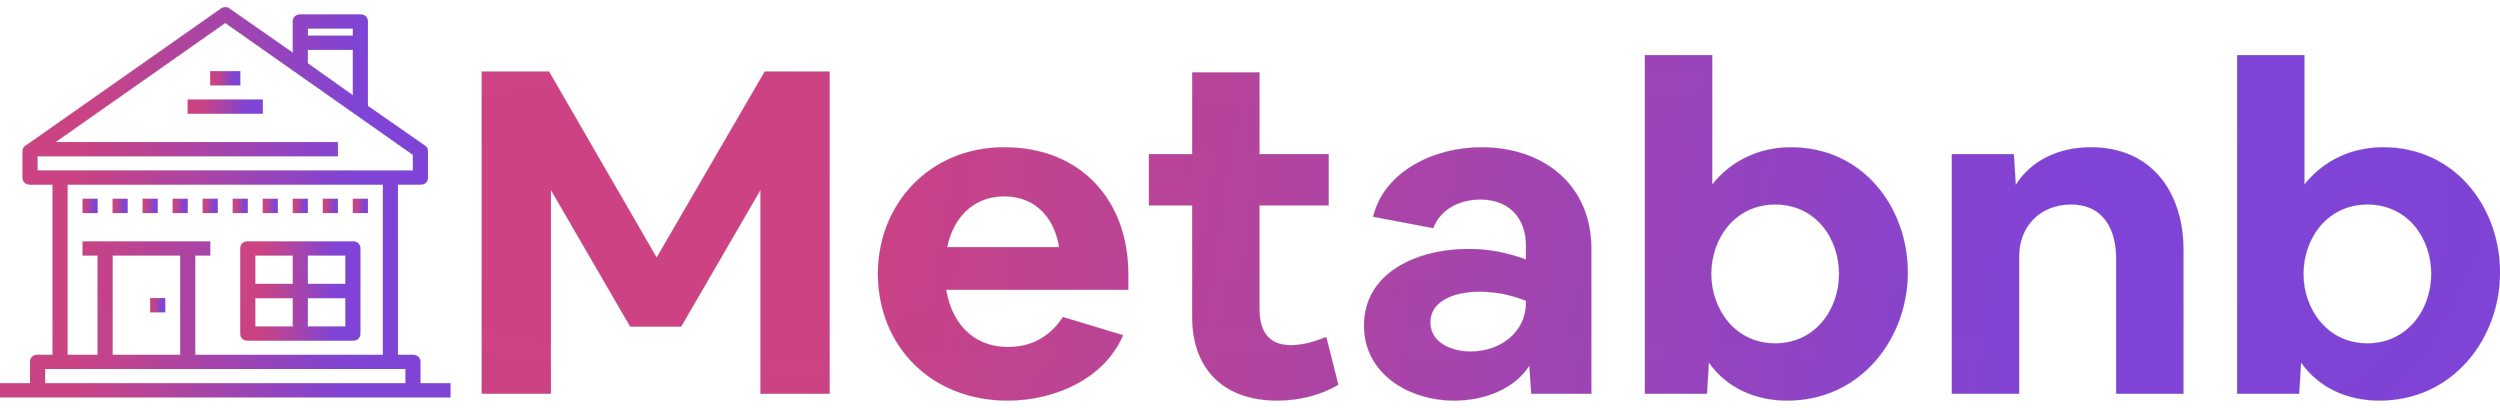
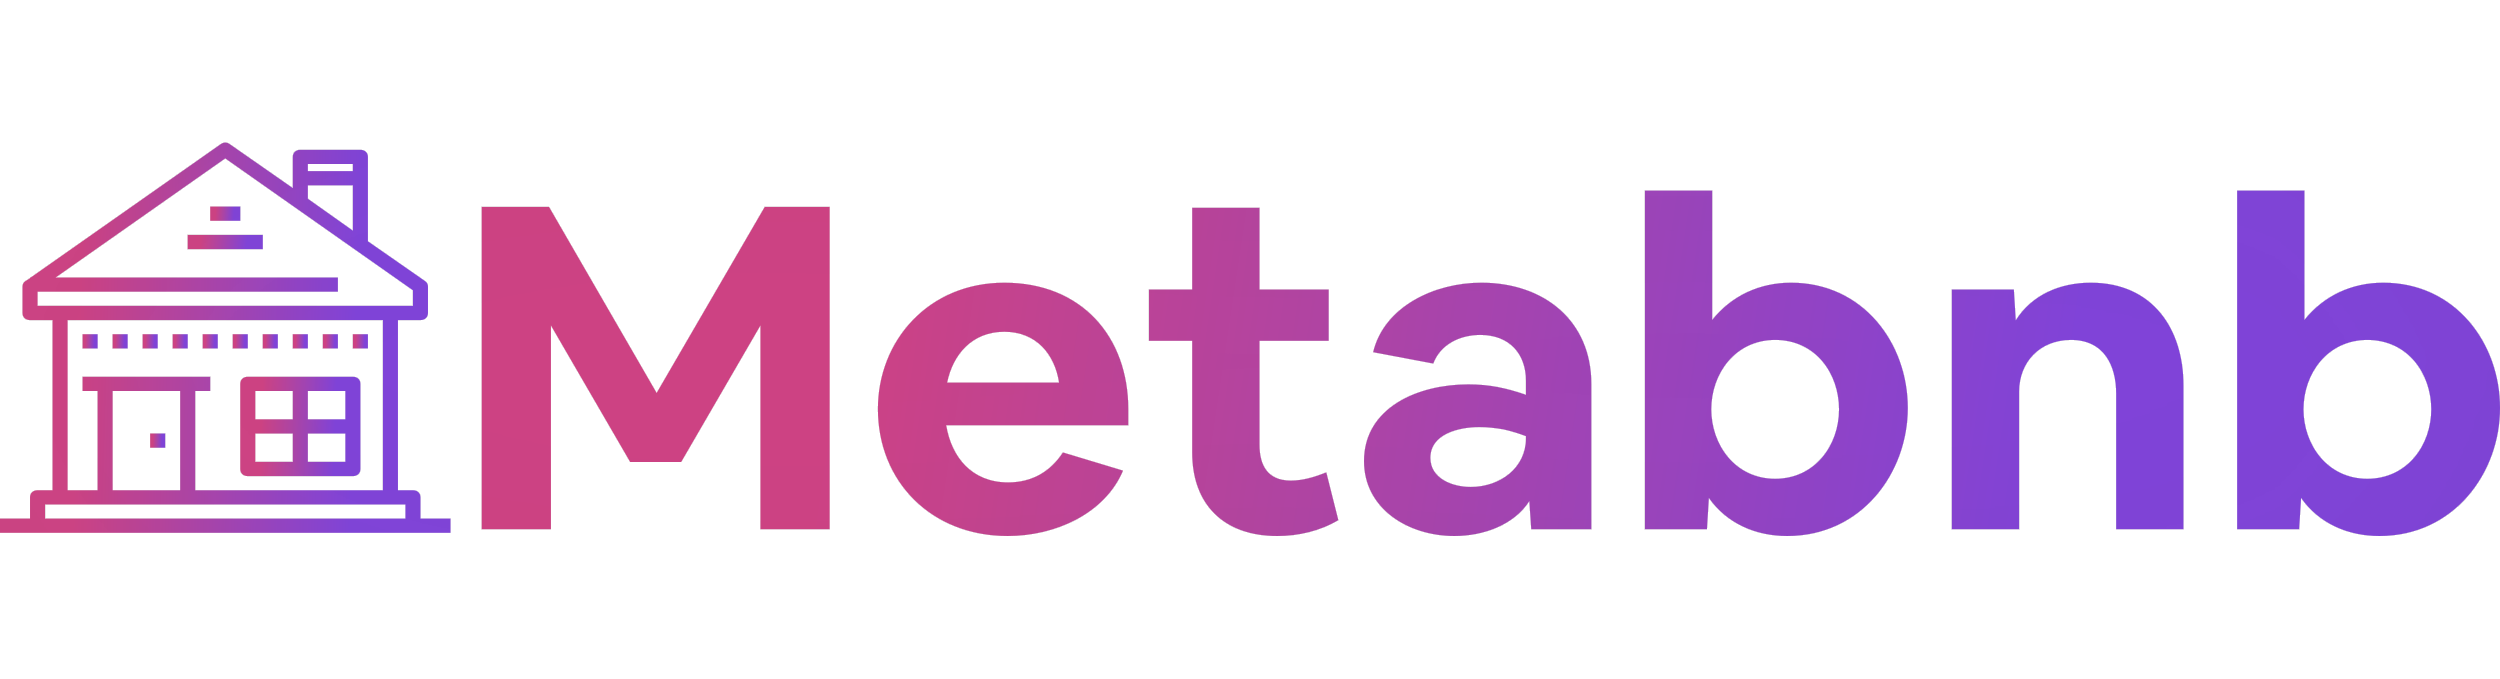
- <svg xmlns="http://www.w3.org/2000/svg" width="233" height="38" viewBox="0 0 233 38" fill="none">
+ <svg xmlns="http://www.w3.org/2000/svg" width="140" height="38" viewBox="0 0 233 38" fill="none">
  <g filter="url(#filter0_i_3075_729)">
    <path d="M44.897 6.664V36.699H51.346V17.705L58.736 30.438H63.483L70.873 17.705V36.699H77.322V6.664H71.276L61.199 24.008L51.167 6.664H44.897ZM81.823 25.489C81.823 32.257 86.794 37.333 93.915 37.333C98.349 37.333 102.962 35.261 104.664 31.242L99.066 29.55C97.901 31.326 96.199 32.342 93.96 32.342C90.556 32.342 88.675 29.973 88.183 27.012H105.156V25.531C105.156 18.762 100.812 13.728 93.602 13.728C86.526 13.728 81.823 19.143 81.823 25.489ZM93.602 18.297C96.602 18.297 98.304 20.412 98.707 23.035H88.272C88.81 20.412 90.601 18.297 93.602 18.297ZM107.084 14.363V19.143H111.114V29.55C111.114 34.372 114.025 37.333 119.041 37.333C121.012 37.333 123.027 36.868 124.729 35.853L123.609 31.411C122.534 31.834 121.46 32.172 120.295 32.172C118.101 32.172 117.384 30.692 117.384 28.831V19.143H123.833V14.363H117.384V6.748H111.114V14.363H107.084ZM135.548 37.333C138.235 37.333 141.101 36.318 142.535 34.076L142.714 36.699H148.312V23.162C148.312 17.324 143.968 13.728 138.056 13.728C133.712 13.728 129.009 15.928 127.979 20.201L133.578 21.258C134.249 19.482 136.041 18.593 137.966 18.593C140.698 18.593 142.221 20.37 142.221 22.866V24.177C140.385 23.543 138.817 23.204 136.847 23.204C132.144 23.204 127.128 25.362 127.128 30.353C127.128 34.795 131.249 37.333 135.548 37.333ZM133.309 30.057C133.309 27.815 135.951 27.181 137.877 27.181C138.638 27.181 139.355 27.265 140.116 27.392C140.878 27.561 141.549 27.773 142.221 28.027V28.238C142.221 30.988 139.803 32.765 137.071 32.765C135.324 32.765 133.309 31.961 133.309 30.057ZM153.308 5.141V36.699H159.086L159.265 33.78C160.922 36.149 163.609 37.333 166.565 37.333C173.506 37.333 177.806 31.453 177.806 25.404C177.806 19.355 173.641 13.728 166.923 13.728C163.967 13.728 161.37 14.955 159.578 17.197V5.141H153.308ZM165.445 19.058C169.252 19.058 171.401 22.231 171.401 25.531C171.401 28.873 169.162 32.003 165.445 32.003C161.683 32.003 159.489 28.788 159.489 25.531C159.489 22.189 161.728 19.058 165.445 19.058ZM181.911 14.363V36.699H188.181V23.881C188.181 21.131 190.107 19.058 193.018 19.058C196.108 19.058 197.228 21.47 197.228 24.05V36.699H203.498V23.289C203.498 18.086 200.676 13.728 194.854 13.728C191.988 13.728 189.346 14.87 187.868 17.239L187.689 14.363H181.911ZM208.503 5.141V36.699H214.28L214.459 33.78C216.116 36.149 218.803 37.333 221.759 37.333C228.701 37.333 233 31.453 233 25.404C233 19.355 228.835 13.728 222.117 13.728C219.161 13.728 216.564 14.955 214.772 17.197V5.141H208.503ZM220.639 19.058C224.446 19.058 226.596 22.231 226.596 25.531C226.596 28.873 224.356 32.003 220.639 32.003C216.877 32.003 214.683 28.788 214.683 25.531C214.683 22.189 216.922 19.058 220.639 19.058Z" fill="url(#paint0_linear_3075_729)" />
    <path d="M22.393 6.632H19.593V7.954H22.393V6.632Z" fill="url(#paint1_linear_3075_729)" />
    <path d="M24.492 9.276H17.494V10.598H24.492V9.276Z" fill="url(#paint2_linear_3075_729)" />
    <path d="M9.097 18.53H7.698V19.852H9.097V18.53Z" fill="url(#paint3_linear_3075_729)" />
    <path d="M11.896 18.53H10.497V19.852H11.896V18.53Z" fill="url(#paint4_linear_3075_729)" />
    <path d="M14.695 18.53H13.296V19.852H14.695V18.53Z" fill="url(#paint5_linear_3075_729)" />
    <path d="M17.494 18.53H16.095V19.852H17.494V18.53Z" fill="url(#paint6_linear_3075_729)" />
    <path d="M20.293 18.53H18.894V19.852H20.293V18.53Z" fill="url(#paint7_linear_3075_729)" />
    <path d="M23.092 18.53H21.693V19.852H23.092V18.53Z" fill="url(#paint8_linear_3075_729)" />
    <path d="M25.892 18.53H24.492V19.852H25.892V18.53Z" fill="url(#paint9_linear_3075_729)" />
    <path d="M28.691 18.53H27.291V19.852H28.691V18.53Z" fill="url(#paint10_linear_3075_729)" />
    <path d="M31.49 18.53H30.09V19.852H31.49V18.53Z" fill="url(#paint11_linear_3075_729)" />
    <path d="M34.289 18.53H32.889V19.852H34.289V18.53Z" fill="url(#paint12_linear_3075_729)" />
    <path d="M15.395 27.783H13.995V29.105H15.395V27.783Z" fill="url(#paint13_linear_3075_729)" />
    <path d="M22.393 23.157V31.088C22.393 31.485 22.672 31.749 23.092 31.749H32.889C33.309 31.749 33.589 31.485 33.589 31.088V23.157C33.589 22.76 33.309 22.496 32.889 22.496H23.092C22.672 22.496 22.393 22.761 22.393 23.157ZM23.792 27.784H27.291V30.427H23.792V27.784ZM28.691 30.427V27.784H32.189V30.427H28.691ZM32.189 26.462H28.691V23.818H32.189V26.462ZM27.291 23.818V26.462H23.792V23.818H27.291Z" fill="url(#paint14_linear_3075_729)" />
    <path d="M39.187 35.715V33.732C39.187 33.336 38.907 33.071 38.487 33.071H37.088V17.208H39.187C39.607 17.208 39.887 16.943 39.887 16.547V14.101C39.887 13.903 39.817 13.704 39.607 13.572L34.289 9.871V2.005C34.289 1.609 34.009 1.344 33.589 1.344H27.991C27.571 1.344 27.291 1.609 27.291 2.005V4.913L21.413 0.815C21.133 0.617 20.853 0.617 20.573 0.815L2.869 13.242H2.799V13.308L2.379 13.572C2.169 13.704 2.099 13.903 2.099 14.101V16.547C2.099 16.943 2.379 17.208 2.799 17.208H4.898V33.071H3.499C3.079 33.071 2.799 33.336 2.799 33.732V35.715H0V37.037H3.499H38.487H41.986V35.715H39.187ZM32.889 2.666V3.327H28.691V2.666H32.889ZM28.691 4.649H32.889V8.879L28.691 5.905V4.649ZM3.499 14.564H31.49V13.242H5.178L20.993 2.138L38.487 14.432V15.886H36.388H5.598H3.499V14.564ZM6.298 17.208H35.688V33.071H18.194V23.818H19.593V22.496H17.494H9.797H7.697V23.818H9.097V33.071H6.298V17.208ZM10.496 23.818H16.794V33.071H10.496V23.818ZM4.199 35.715V34.393H5.598H9.797H17.494H36.388H37.788V35.715H4.199Z" fill="url(#paint15_linear_3075_729)" />
  </g>
  <defs>
    <filter id="filter0_i_3075_729" x="0" y="0.667" width="237" height="40.667" filterUnits="userSpaceOnUse" color-interpolation-filters="sRGB">
      <feFlood flood-opacity="0" result="BackgroundImageFix" />
      <feBlend mode="normal" in="SourceGraphic" in2="BackgroundImageFix" result="shape" />
      <feColorMatrix in="SourceAlpha" type="matrix" values="0 0 0 0 0 0 0 0 0 0 0 0 0 0 0 0 0 0 127 0" result="hardAlpha" />
      <feOffset dx="4" dy="4" />
      <feGaussianBlur stdDeviation="22" />
      <feComposite in2="hardAlpha" operator="arithmetic" k2="-1" k3="1" />
      <feColorMatrix type="matrix" values="0 0 0 0 0.376 0 0 0 0 0.376 0 0 0 0 0.376 0 0 0 0.15 0" />
      <feBlend mode="normal" in2="shape" result="effect1_innerShadow_3075_729" />
    </filter>
    <linearGradient id="paint0_linear_3075_729" x1="79.587" y1="8.575" x2="192.672" y2="25.566" gradientUnits="userSpaceOnUse">
      <stop stop-color="#DC3E88" />
      <stop offset="0.419" stop-color="#B840AE" />
      <stop offset="1" stop-color="#843FE8" />
    </linearGradient>
    <linearGradient id="paint1_linear_3075_729" x1="20.11" y1="6.773" x2="21.825" y2="6.867" gradientUnits="userSpaceOnUse">
      <stop stop-color="#DC3E88" />
      <stop offset="0.419" stop-color="#B840AE" />
      <stop offset="1" stop-color="#843FE8" />
    </linearGradient>
    <linearGradient id="paint2_linear_3075_729" x1="18.785" y1="9.417" x2="23.008" y2="9.992" gradientUnits="userSpaceOnUse">
      <stop stop-color="#DC3E88" />
      <stop offset="0.419" stop-color="#B840AE" />
      <stop offset="1" stop-color="#843FE8" />
    </linearGradient>
    <linearGradient id="paint3_linear_3075_729" x1="7.956" y1="18.671" x2="8.815" y2="18.694" gradientUnits="userSpaceOnUse">
      <stop stop-color="#DC3E88" />
      <stop offset="0.419" stop-color="#B840AE" />
      <stop offset="1" stop-color="#843FE8" />
    </linearGradient>
    <linearGradient id="paint4_linear_3075_729" x1="10.755" y1="18.671" x2="11.614" y2="18.694" gradientUnits="userSpaceOnUse">
      <stop stop-color="#DC3E88" />
      <stop offset="0.419" stop-color="#B840AE" />
      <stop offset="1" stop-color="#843FE8" />
    </linearGradient>
    <linearGradient id="paint5_linear_3075_729" x1="13.554" y1="18.671" x2="14.414" y2="18.694" gradientUnits="userSpaceOnUse">
      <stop stop-color="#DC3E88" />
      <stop offset="0.419" stop-color="#B840AE" />
      <stop offset="1" stop-color="#843FE8" />
    </linearGradient>
    <linearGradient id="paint6_linear_3075_729" x1="16.353" y1="18.671" x2="17.213" y2="18.694" gradientUnits="userSpaceOnUse">
      <stop stop-color="#DC3E88" />
      <stop offset="0.419" stop-color="#B840AE" />
      <stop offset="1" stop-color="#843FE8" />
    </linearGradient>
    <linearGradient id="paint7_linear_3075_729" x1="19.152" y1="18.671" x2="20.012" y2="18.694" gradientUnits="userSpaceOnUse">
      <stop stop-color="#DC3E88" />
      <stop offset="0.419" stop-color="#B840AE" />
      <stop offset="1" stop-color="#843FE8" />
    </linearGradient>
    <linearGradient id="paint8_linear_3075_729" x1="21.951" y1="18.671" x2="22.811" y2="18.694" gradientUnits="userSpaceOnUse">
      <stop stop-color="#DC3E88" />
      <stop offset="0.419" stop-color="#B840AE" />
      <stop offset="1" stop-color="#843FE8" />
    </linearGradient>
    <linearGradient id="paint9_linear_3075_729" x1="24.75" y1="18.671" x2="25.61" y2="18.694" gradientUnits="userSpaceOnUse">
      <stop stop-color="#DC3E88" />
      <stop offset="0.419" stop-color="#B840AE" />
      <stop offset="1" stop-color="#843FE8" />
    </linearGradient>
    <linearGradient id="paint10_linear_3075_729" x1="27.549" y1="18.671" x2="28.409" y2="18.694" gradientUnits="userSpaceOnUse">
      <stop stop-color="#DC3E88" />
      <stop offset="0.419" stop-color="#B840AE" />
      <stop offset="1" stop-color="#843FE8" />
    </linearGradient>
    <linearGradient id="paint11_linear_3075_729" x1="30.348" y1="18.671" x2="31.208" y2="18.694" gradientUnits="userSpaceOnUse">
      <stop stop-color="#DC3E88" />
      <stop offset="0.419" stop-color="#B840AE" />
      <stop offset="1" stop-color="#843FE8" />
    </linearGradient>
    <linearGradient id="paint12_linear_3075_729" x1="33.147" y1="18.671" x2="34.007" y2="18.694" gradientUnits="userSpaceOnUse">
      <stop stop-color="#DC3E88" />
      <stop offset="0.419" stop-color="#B840AE" />
      <stop offset="1" stop-color="#843FE8" />
    </linearGradient>
    <linearGradient id="paint13_linear_3075_729" x1="14.254" y1="27.924" x2="15.113" y2="27.948" gradientUnits="userSpaceOnUse">
      <stop stop-color="#DC3E88" />
      <stop offset="0.419" stop-color="#B840AE" />
      <stop offset="1" stop-color="#843FE8" />
    </linearGradient>
    <linearGradient id="paint14_linear_3075_729" x1="24.457" y1="23.483" x2="31.334" y2="23.697" gradientUnits="userSpaceOnUse">
      <stop stop-color="#DC3E88" />
      <stop offset="0.419" stop-color="#B840AE" />
      <stop offset="1" stop-color="#843FE8" />
    </linearGradient>
    <linearGradient id="paint15_linear_3075_729" x1="7.743" y1="4.546" x2="33.532" y2="5.312" gradientUnits="userSpaceOnUse">
      <stop stop-color="#DC3E88" />
      <stop offset="0.419" stop-color="#B840AE" />
      <stop offset="1" stop-color="#843FE8" />
    </linearGradient>
  </defs>
</svg>
